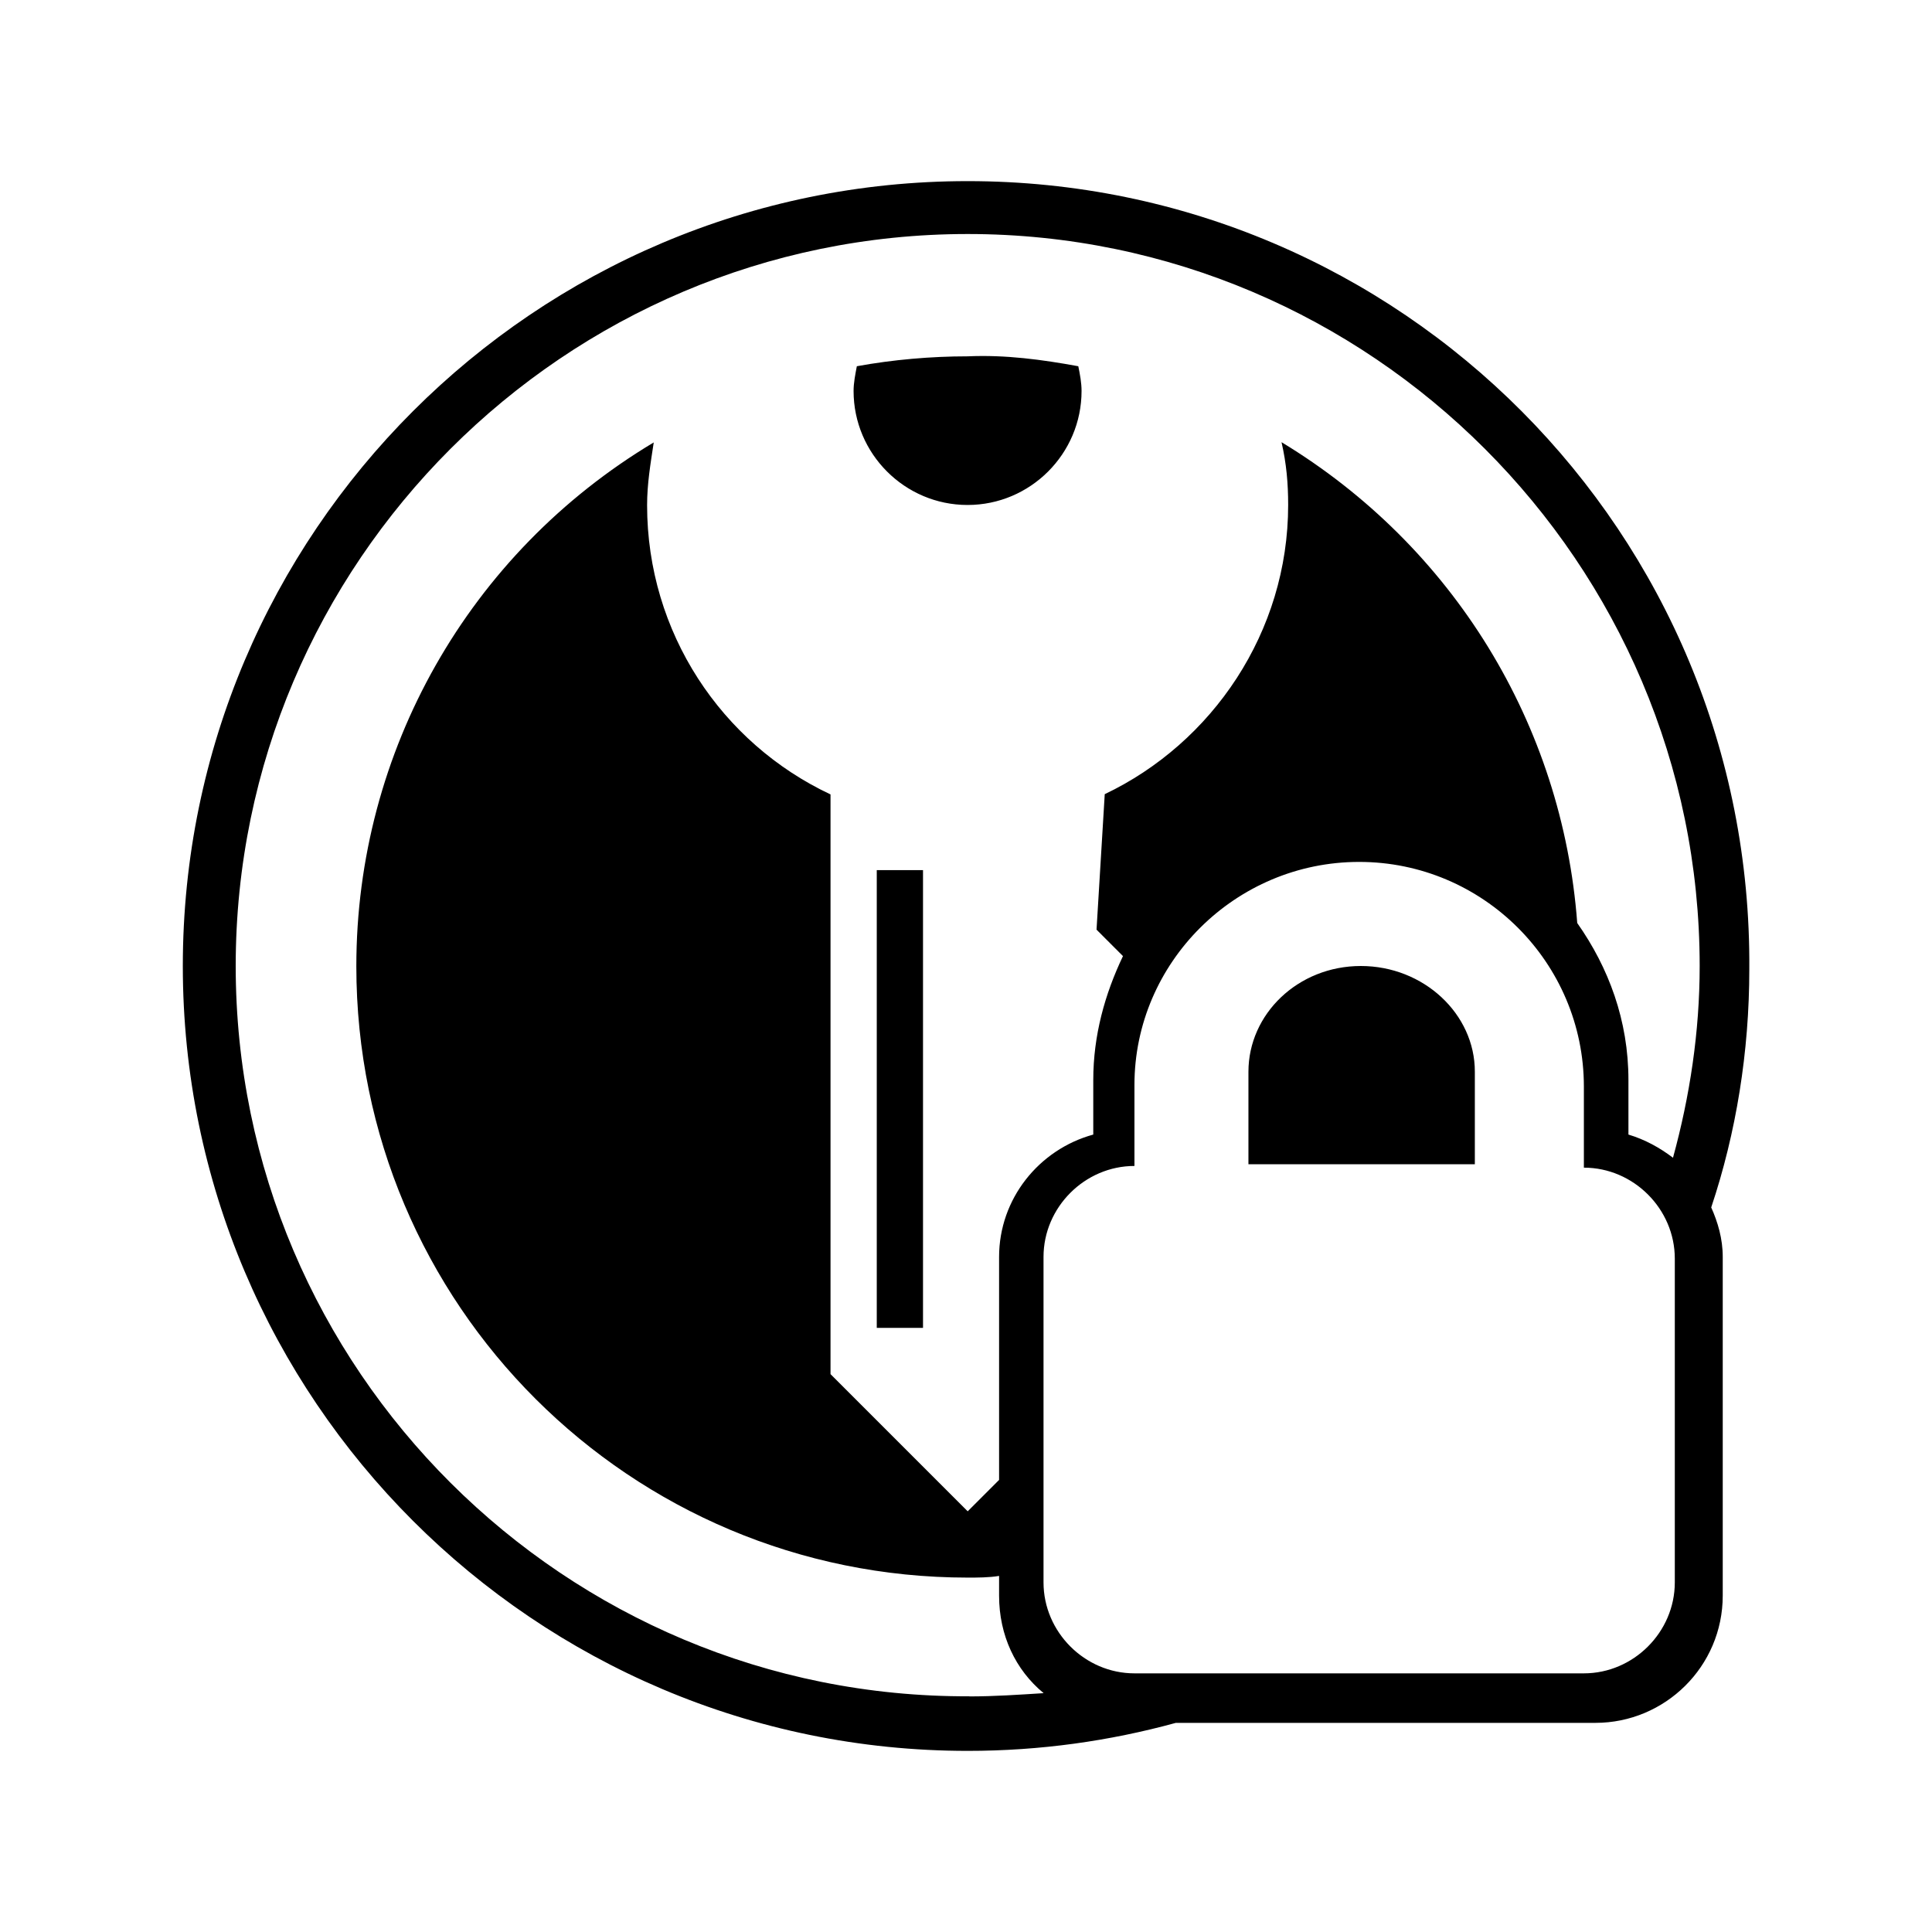
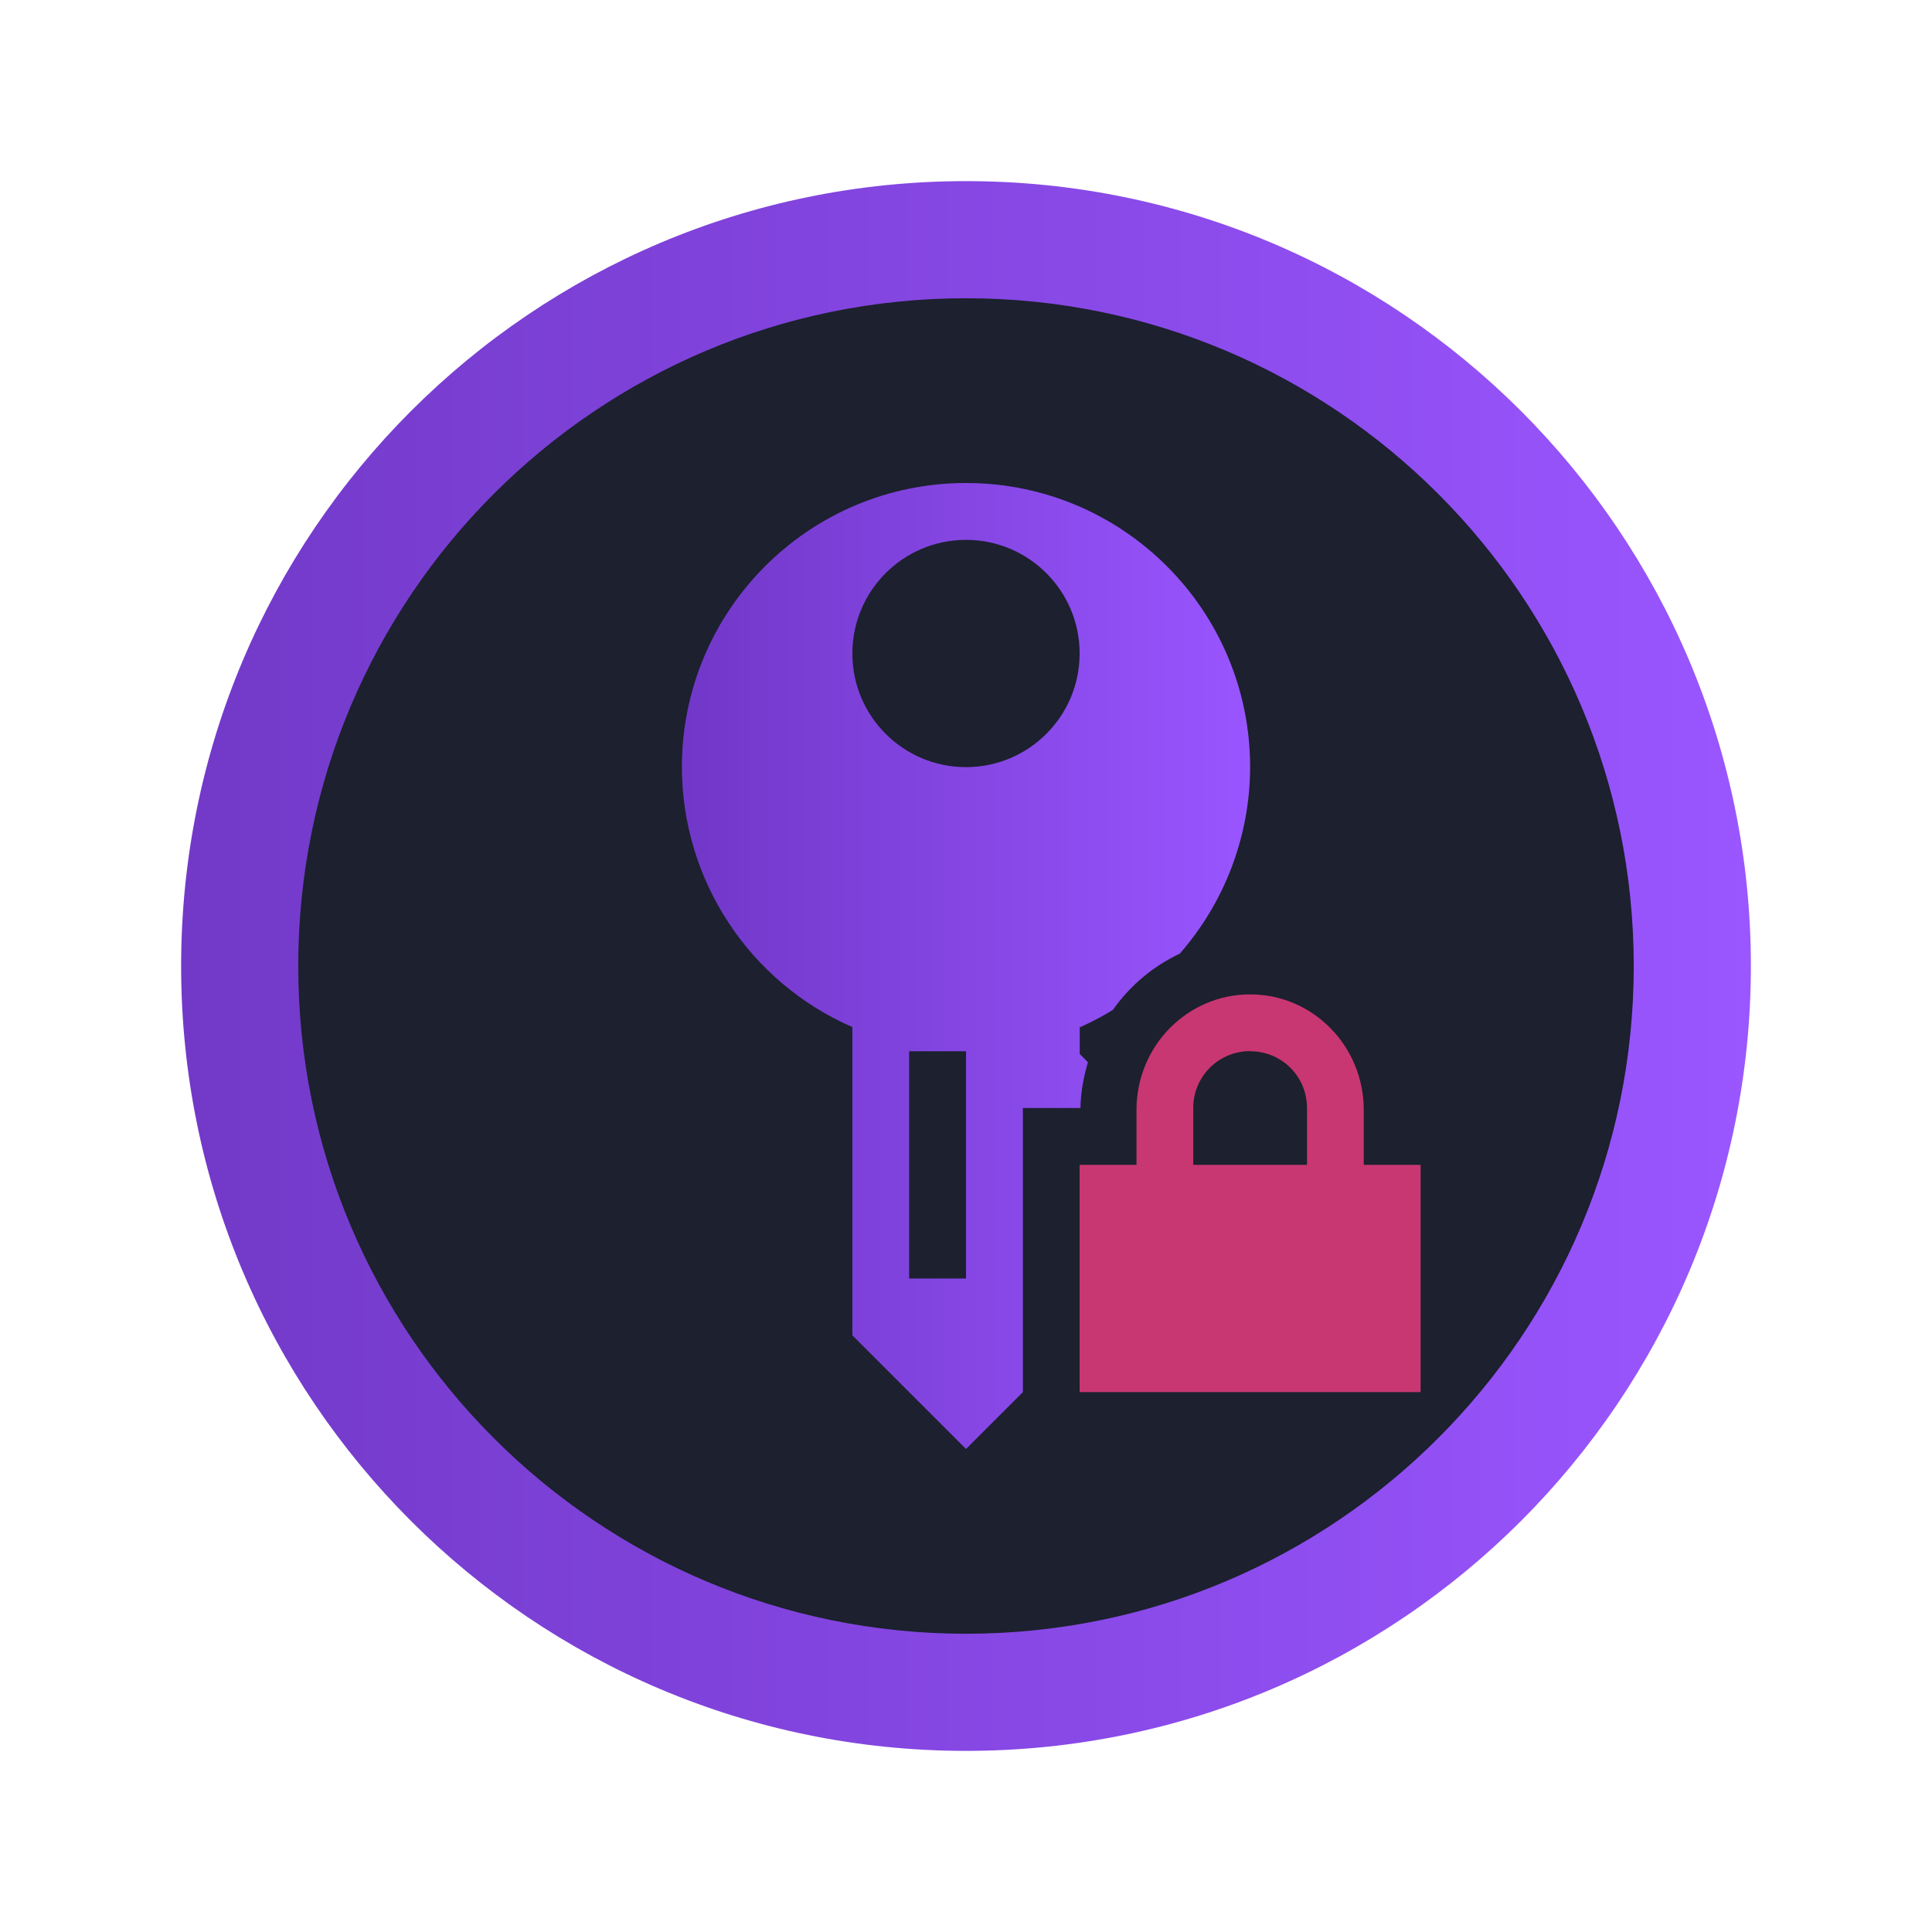
- <svg xmlns="http://www.w3.org/2000/svg" id="svg2" viewBox="0 0 16 16" version="1.1" width="16" height="16">
-   <defs id="defs687" />
-   <path d="m 7.069,3.238 c 0,-0.068 0.014,-0.137 0.027,-0.205 0.301,-0.055 0.616,-0.082 0.917,-0.082 0.315,-0.014 0.616,0.027 0.917,0.082 0.014,0.068 0.027,0.137 0.027,0.205 0,0.52 -0.424,0.944 -0.944,0.944 -0.52,0 -0.944,-0.424 -0.944,-0.944 z M 14.171,9.998 c 0.055,0.123 0.096,0.26 0.096,0.411 v 2.805 c 0,0.588 -0.479,1.054 -1.054,1.054 H 9.738 C 9.19,14.418 8.616,14.5 8.014,14.5 c -3.585,0 -6.5,-2.915 -6.5,-6.5 0,-3.585 2.915,-6.5 6.5,-6.5 3.585,0 6.5,2.915 6.473,6.527 0,0.684 -0.109,1.355 -0.315,1.971 z m -6.144,4.051 c 0.205,0 0.411,-0.014 0.616,-0.027 -0.233,-0.192 -0.369,-0.479 -0.369,-0.807 v -0.164 c -0.082,0.014 -0.178,0.014 -0.26,0.014 -2.792,2e-6 -5.063,-2.258 -5.063,-5.063 0,-1.779 0.931,-3.421 2.463,-4.338 -0.027,0.178 -0.055,0.342 -0.055,0.52 0,1.054 0.616,1.971 1.519,2.395 V 11.38 l 1.136,1.136 0.26,-0.26 v -1.847 c 0,-0.479 0.328,-0.889 0.78,-1.013 V 8.944 c 0,-0.369 0.096,-0.712 0.246,-1.026 L 9.081,7.699 9.149,6.577 C 10.039,6.153 10.668,5.236 10.668,4.182 c 0,-0.178 -0.014,-0.342 -0.055,-0.52 1.423,0.862 2.326,2.34 2.449,3.982 0.26,0.369 0.424,0.807 0.424,1.3 v 0.452 c 0.137,0.041 0.26,0.109 0.369,0.192 C 13.994,9.081 14.076,8.547 14.076,8 c 0,-3.339 -2.723,-6.062 -6.062,-6.062 -3.339,0 -6.062,2.723 -6.062,6.062 0,3.339 2.723,6.062 6.076,6.048 z m 5.843,-3.626 c 0,-0.411 -0.342,-0.753 -0.753,-0.753 V 8.999 c 0,-1.026 -0.835,-1.861 -1.861,-1.861 -1.026,0 -1.861,0.835 -1.861,1.847 V 9.656 c -0.411,0 -0.753,0.342 -0.753,0.753 v 2.696 c 0,0.411 0.342,0.753 0.753,0.753 h 3.722 c 0.411,0 0.753,-0.342 0.753,-0.753 z M 7.261,10.997 H 7.644 V 7.206 H 7.261 Z M 11.27,8 c -0.52,0 -0.931,0.397 -0.931,0.876 v 0 0.766 h 1.875 v -0.766 0 C 12.215,8.397 11.79,8 11.27,8 Z" id="path682" style="fill:#000000;fill-opacity:1;stroke-width:0.137" />
+ <svg xmlns="http://www.w3.org/2000/svg" xmlns:xlink="http://www.w3.org/1999/xlink" height="16" width="16" version="1.1" id="svg6">
+   <defs id="defs10">
+     <linearGradient id="linearGradient3">
+       <stop style="stop-color:#7137c8;stop-opacity:1" offset="0" id="stop1" />
+       <stop style="stop-color:#9955ff;stop-opacity:1" offset="1" id="stop2" />
+     </linearGradient>
+     <marker style="overflow:visible" id="DotL" refX="0" refY="0" orient="auto">
+       <path transform="matrix(0.8,0,0,0.8,5.92,0.8)" style="fill:#000000;fill-opacity:1;fill-rule:evenodd;stroke:#000000;stroke-width:1pt;stroke-opacity:1" d="m -2.5,-1 c 0,2.76 -2.24,5 -5,5 -2.76,0 -5,-2.24 -5,-5 0,-2.76 2.24,-5 5,-5 2.76,0 5,2.24 5,5 z" id="path898" />
+     </marker>
+     <linearGradient xlink:href="#linearGradient3" id="linearGradient2" x1="10.708" y1="31.535" x2="37.174" y2="31.535" gradientUnits="userSpaceOnUse" gradientTransform="matrix(0.4911963,0,0,0.4911964,-3.75954,-7.489638)" />
+     <linearGradient xlink:href="#linearGradient3" id="linearGradient6" x1="5.647" y1="8" x2="10.353" y2="8" gradientUnits="userSpaceOnUse" />
+   </defs>
+   <path id="circle2" style="opacity:0.99;fill:url(#linearGradient2);fill-opacity:1;stroke-width:0.491" d="M 14.5,8 A 6.5,6.5 0 0 1 8,14.5 6.5,6.5 0 0 1 1.5,8 6.5,6.5 0 0 1 8,1.5 6.5,6.5 0 0 1 14.5,8 Z" />
+   <path id="circle858" style="opacity:1;fill:#1c202f;fill-opacity:1;stroke-width:0.418" d="M 13.53,8 A 5.53,5.53 0 0 1 8,13.53 5.53,5.53 0 0 1 2.47,8 5.53,5.53 0 0 1 8,2.47 5.53,5.53 0 0 1 13.53,8 Z" />
+   <path d="m 8,4 a 2.353,2.353 0 0 0 -2.353,2.353 2.353,2.353 0 0 0 1.412,2.153 V 11.059 L 8,12 8.471,11.529 V 9.176 h 0.477 c 0.002,-0.132 0.026,-0.257 0.062,-0.379 l -0.068,-0.068 V 8.508 a 2.353,2.353 0 0 0 0.274,-0.144 C 9.357,8.164 9.547,8.003 9.77,7.898 A 2.353,2.353 0 0 0 10.353,6.353 2.353,2.353 0 0 0 8,4 Z m 0,0.471 a 0.941,0.941 0 0 1 0.941,0.941 0.941,0.941 0 0 1 -0.941,0.941 0.941,0.941 0 0 1 -0.941,-0.941 0.941,0.941 0 0 1 0.941,-0.941 z m -0.471,4.235 h 0.471 v 1.882 h -0.471 z" id="path1" style="fill:url(#linearGradient6)" />
+   <path d="m 10.353,8.235 c -0.521,0 -0.941,0.429 -0.941,0.956 V 9.647 H 8.941 V 11.529 H 11.765 V 9.647 H 11.294 V 9.191 c 0,-0.527 -0.42,-0.956 -0.941,-0.956 z m 0,0.471 c 0.261,0 0.471,0.208 0.471,0.471 V 9.647 H 9.882 V 9.176 c 0,-0.262 0.21,-0.471 0.471,-0.471 z" id="path2" style="fill:#c83771;fill-opacity:1" />
</svg>
